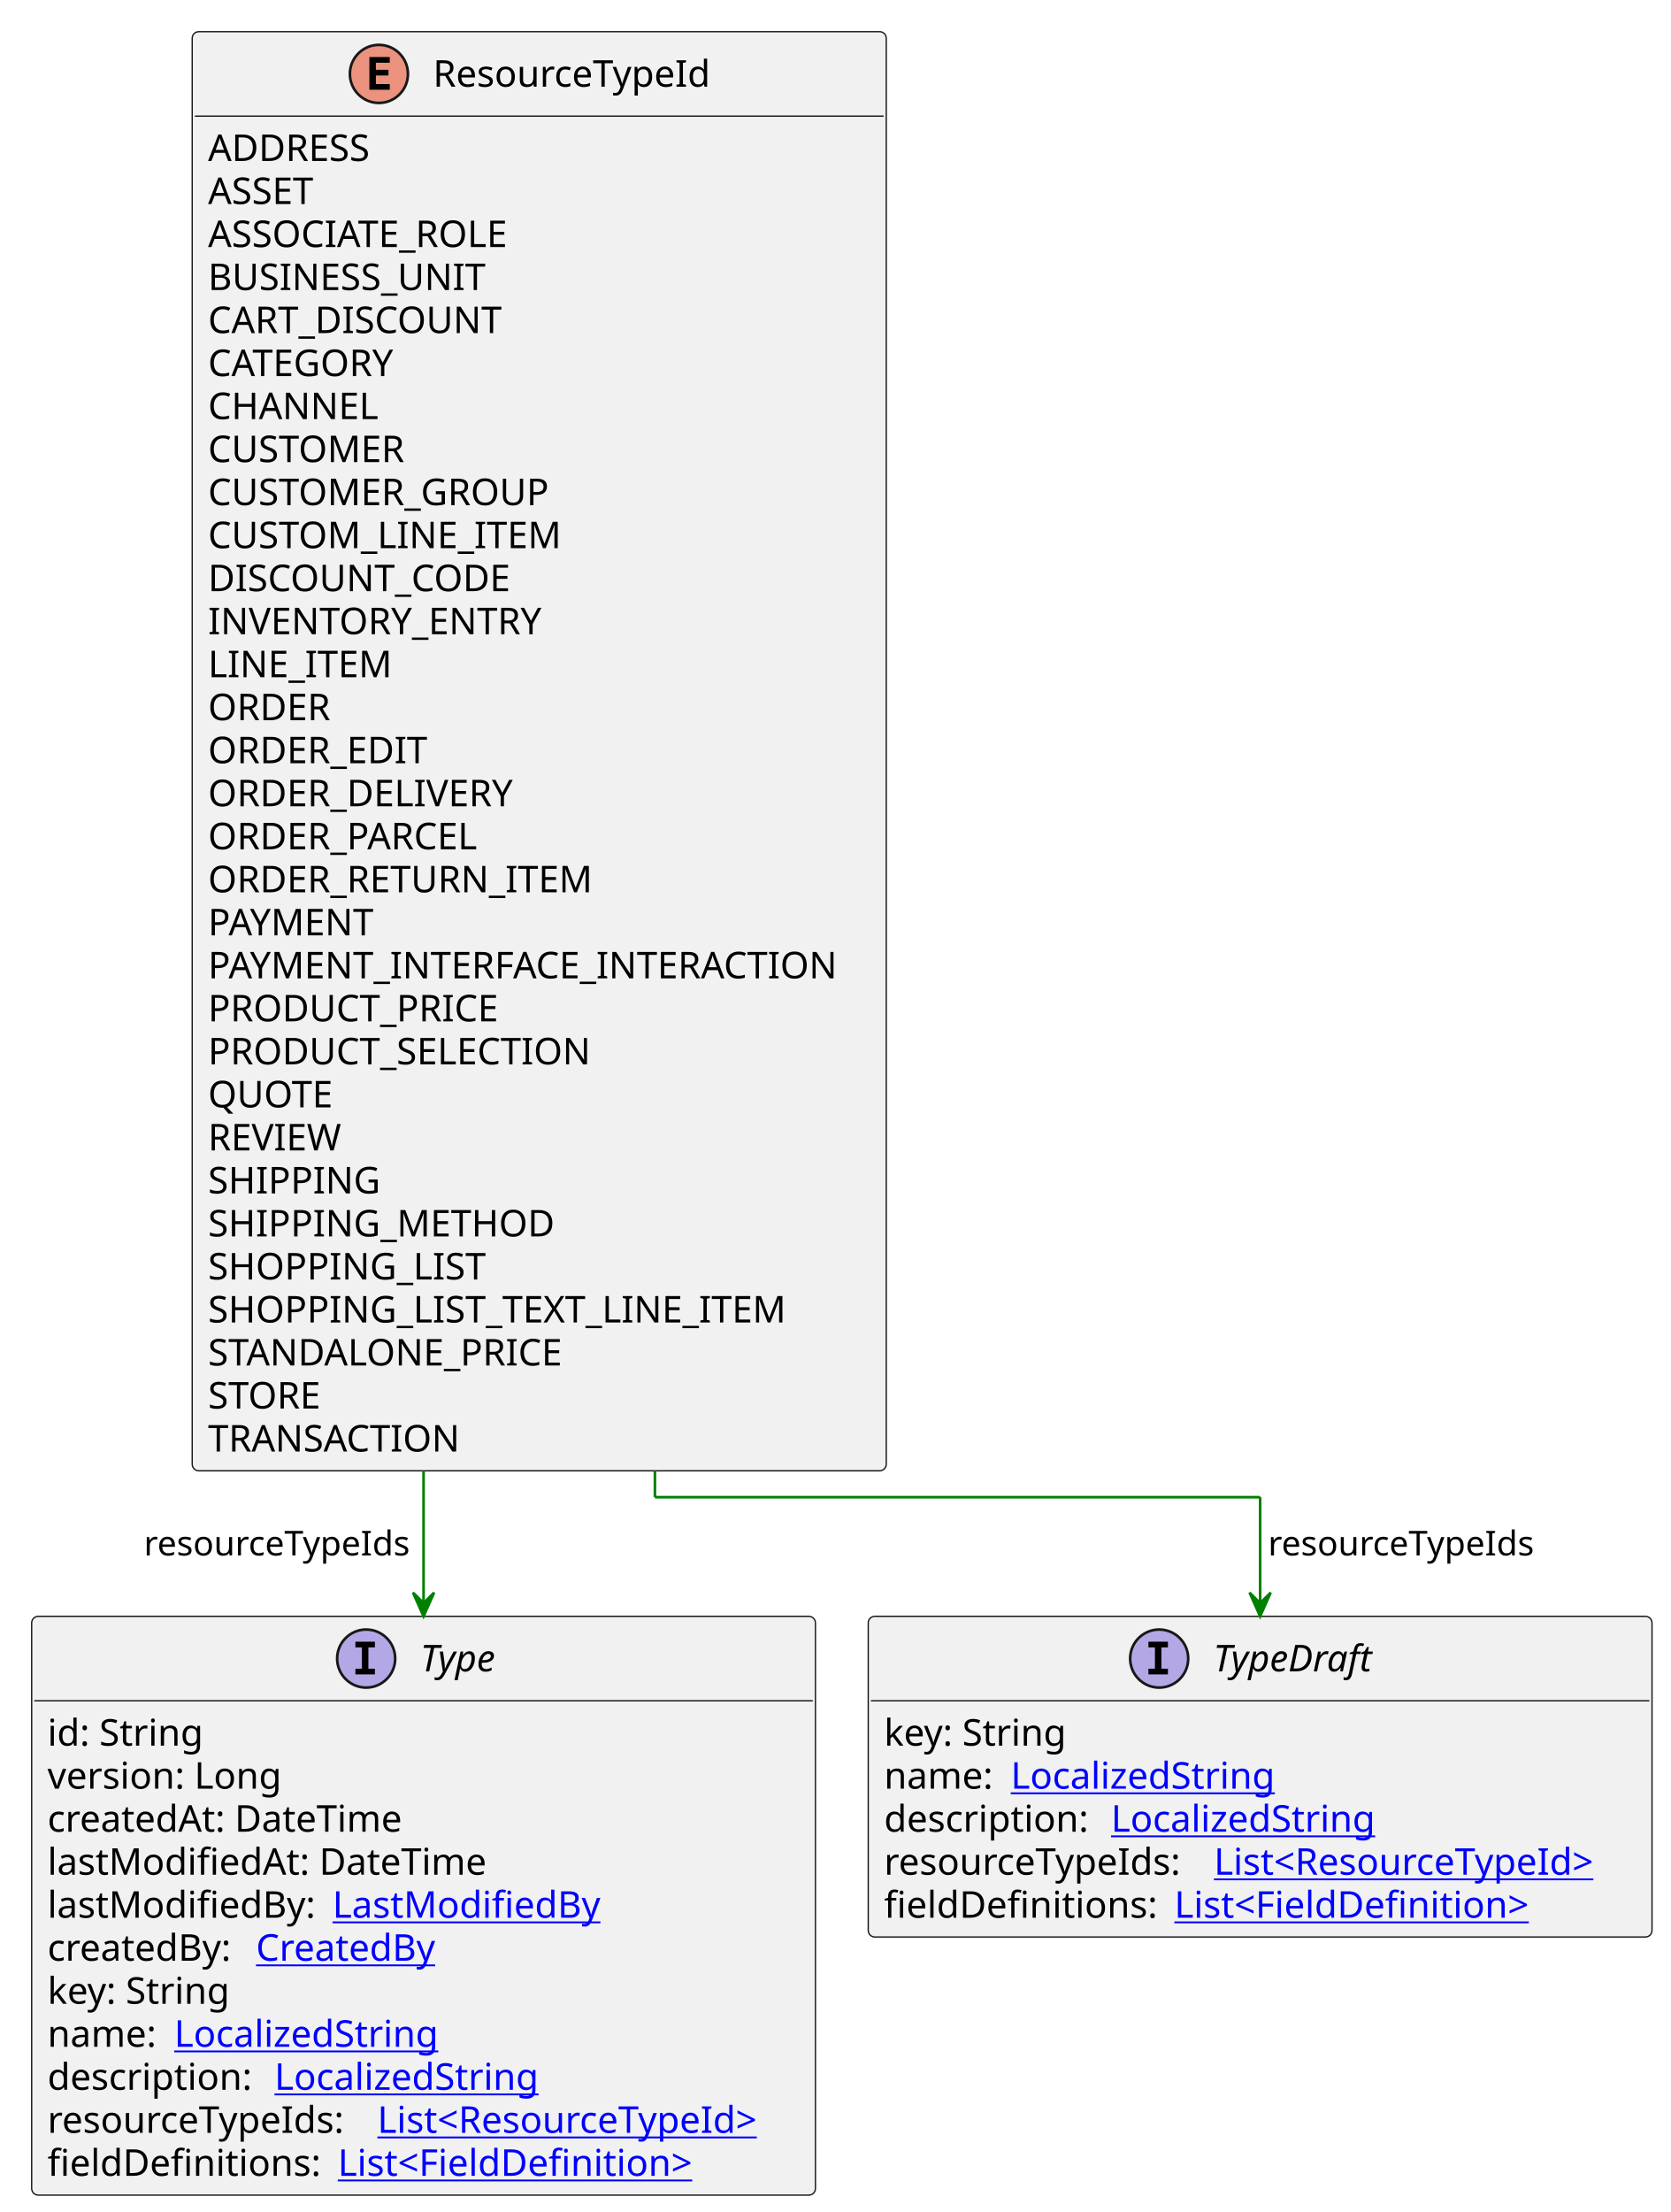
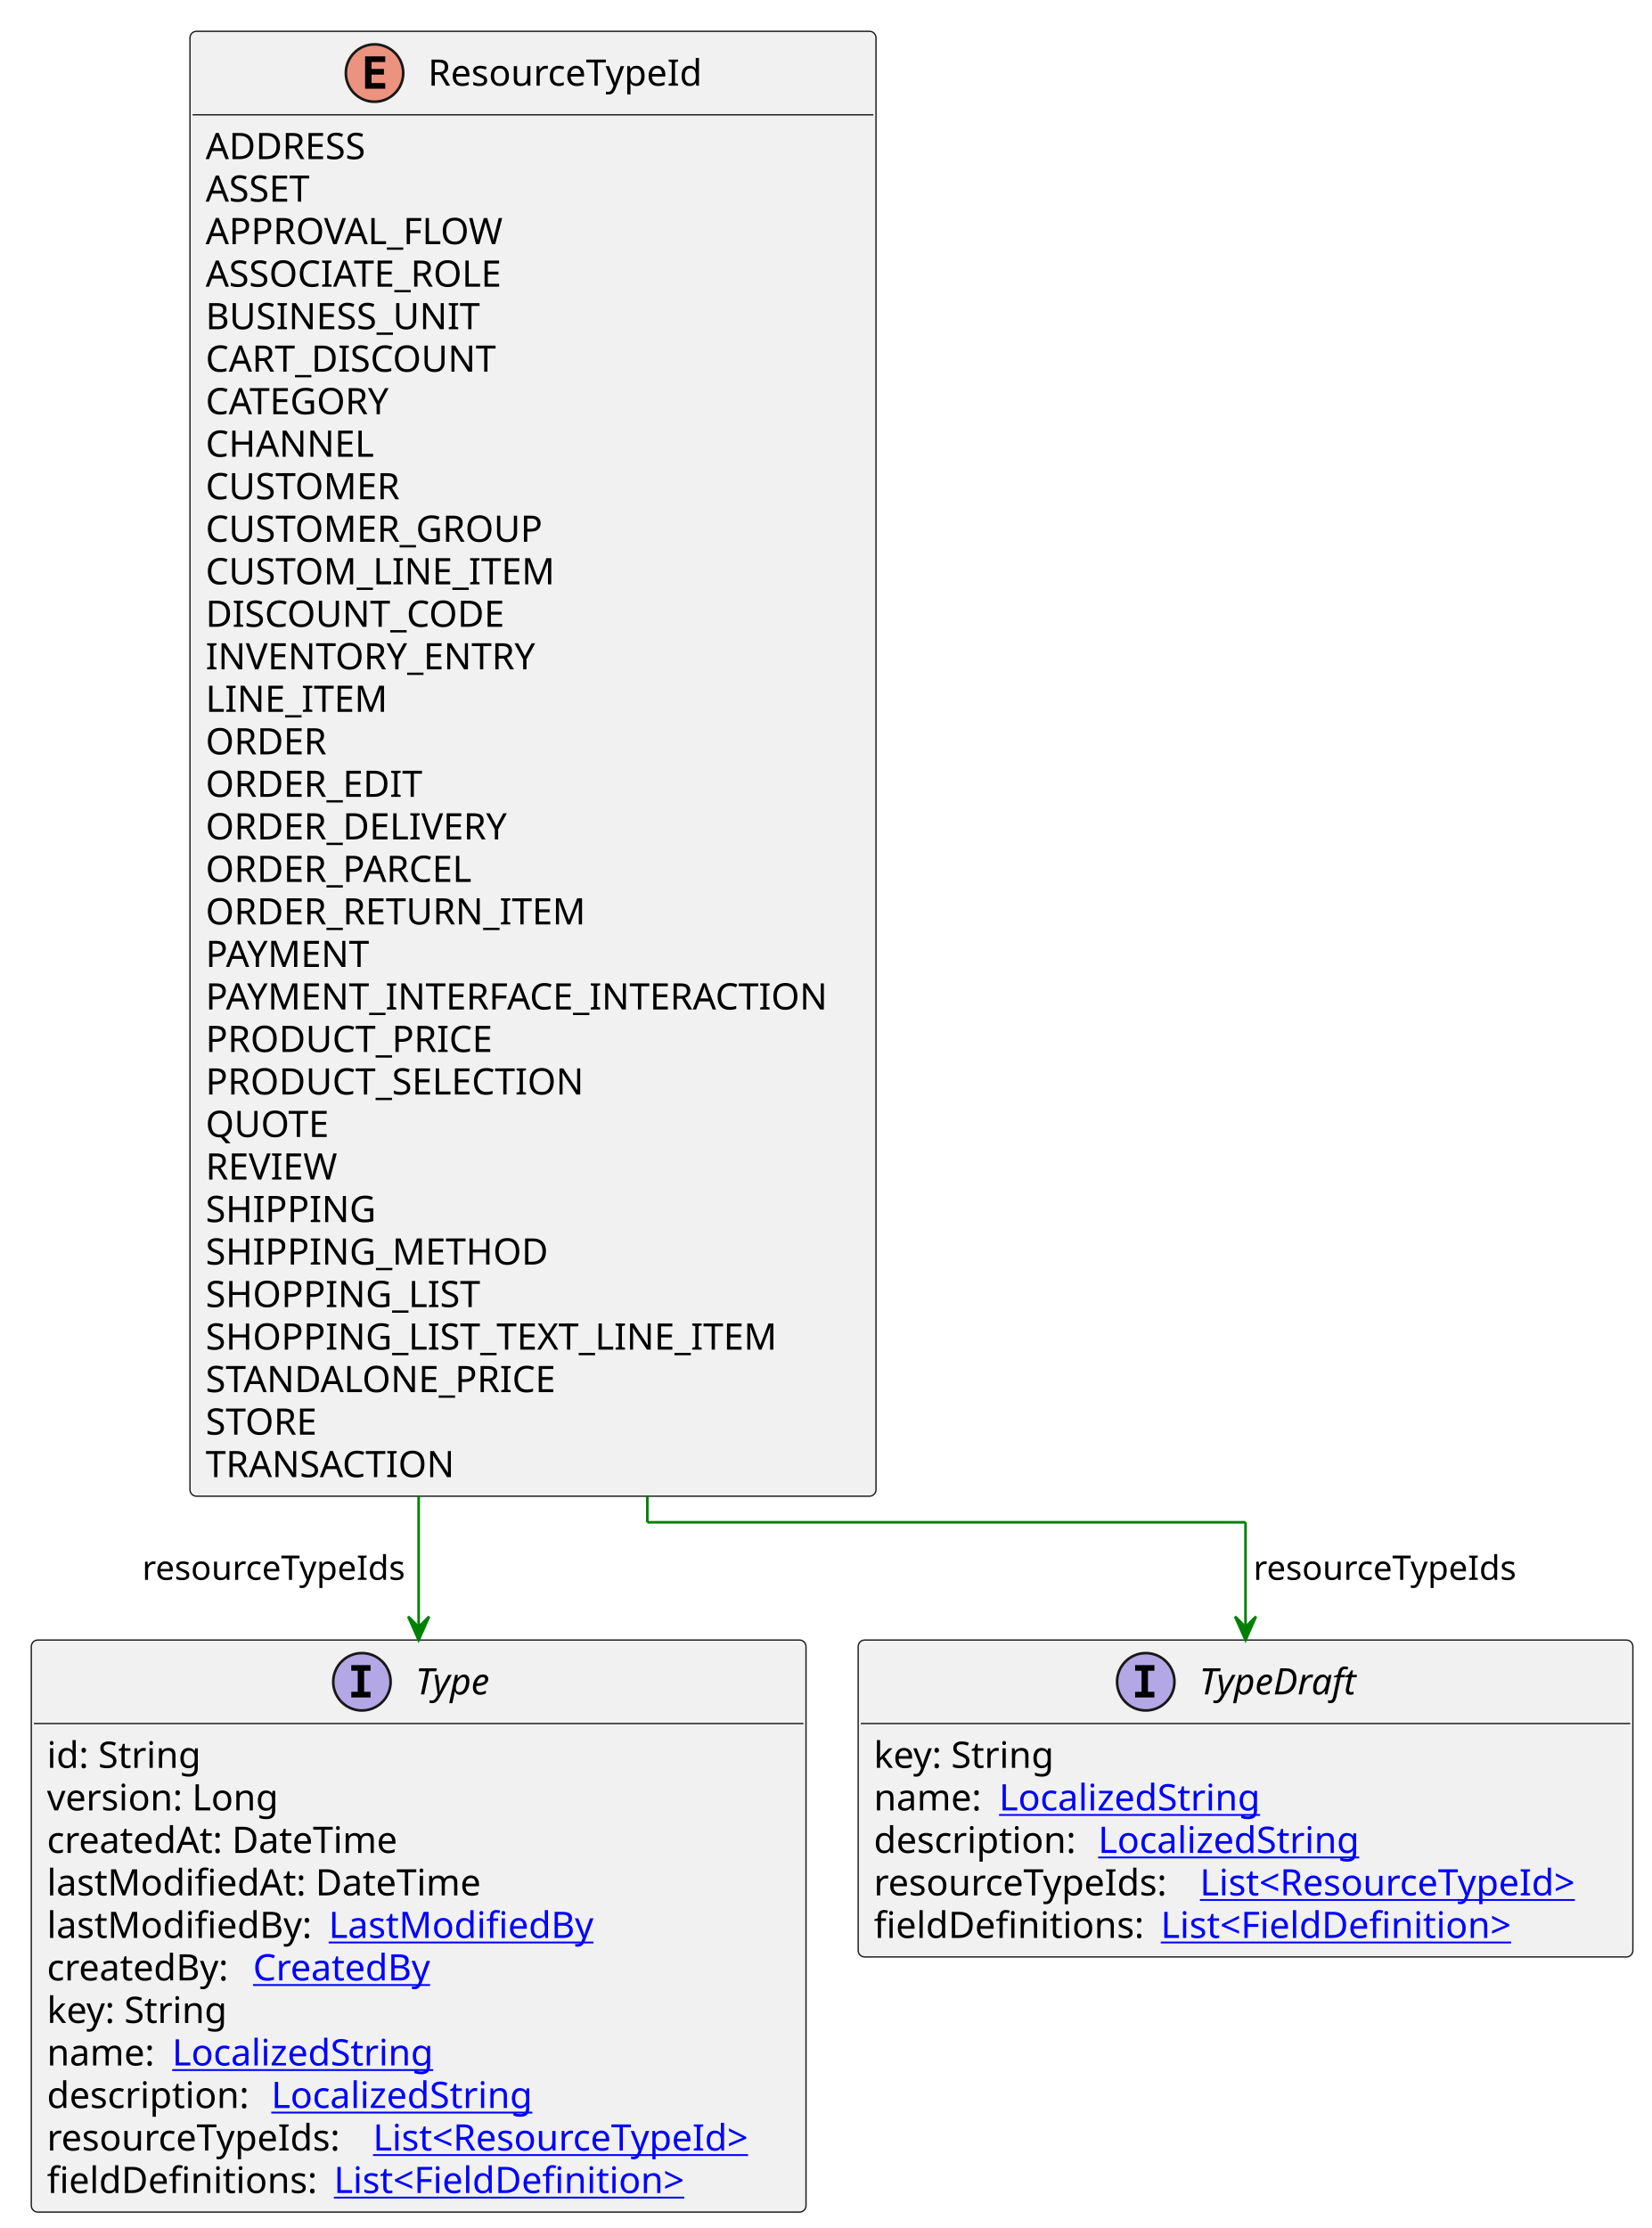
- <svg xmlns="http://www.w3.org/2000/svg" xmlns:xlink="http://www.w3.org/1999/xlink" contentStyleType="text/css" height="838px" preserveAspectRatio="none" style="width:633px;height:838px;background:#FFFFFF;" version="1.1" viewBox="0 0 633 838" width="633px" zoomAndPan="magnify">
+ <svg xmlns="http://www.w3.org/2000/svg" xmlns:xlink="http://www.w3.org/1999/xlink" contentStyleType="text/css" height="854px" preserveAspectRatio="none" style="width:633px;height:854px;background:#FFFFFF;" version="1.1" viewBox="0 0 633 854" width="633px" zoomAndPan="magnify">
  <defs />
  <g>
    <g id="elem_ResourceTypeId">
-       <rect codeLine="3" fill="#F1F1F1" height="545.203" id="ResourceTypeId" rx="2.5" ry="2.5" style="stroke:#181818;stroke-width:0.5;" width="263" x="72.833" y="12" />
+       <rect codeLine="3" fill="#F1F1F1" height="561.5" id="ResourceTypeId" rx="2.5" ry="2.5" style="stroke:#181818;stroke-width:0.5;" width="263" x="72.833" y="12" />
      <ellipse cx="143.583" cy="28" fill="#EB937F" rx="11" ry="11" style="stroke:#181818;stroke-width:1.0;" />
      <path d="M147.693,34 L139.974,34 L139.974,21.609 L147.693,21.609 L147.693,23.766 L142.427,23.766 L142.427,26.438 L147.193,26.438 L147.193,28.594 L142.427,28.594 L142.427,31.844 L147.693,31.844 L147.693,34 Z " fill="#000000" />
      <text fill="#000000" font-family="sans-serif" font-size="14" lengthAdjust="spacing" textLength="113" x="164.083" y="32.847">ResourceTypeId</text>
      <line style="stroke:#181818;stroke-width:0.5;" x1="73.833" x2="334.833" y1="44" y2="44" />
      <text fill="#000000" font-family="sans-serif" font-size="14" lengthAdjust="spacing" textLength="68" x="78.833" y="60.995">ADDRESS</text>
      <text fill="#000000" font-family="sans-serif" font-size="14" lengthAdjust="spacing" textLength="45" x="78.833" y="77.292">ASSET</text>
-       <text fill="#000000" font-family="sans-serif" font-size="14" lengthAdjust="spacing" textLength="122" x="78.833" y="93.589">ASSOCIATE_ROLE</text>
-       <text fill="#000000" font-family="sans-serif" font-size="14" lengthAdjust="spacing" textLength="108" x="78.833" y="109.886">BUSINESS_UNIT</text>
-       <text fill="#000000" font-family="sans-serif" font-size="14" lengthAdjust="spacing" textLength="118" x="78.833" y="126.183">CART_DISCOUNT</text>
-       <text fill="#000000" font-family="sans-serif" font-size="14" lengthAdjust="spacing" textLength="78" x="78.833" y="142.48">CATEGORY</text>
-       <text fill="#000000" font-family="sans-serif" font-size="14" lengthAdjust="spacing" textLength="65" x="78.833" y="158.776">CHANNEL</text>
-       <text fill="#000000" font-family="sans-serif" font-size="14" lengthAdjust="spacing" textLength="80" x="78.833" y="175.073">CUSTOMER</text>
-       <text fill="#000000" font-family="sans-serif" font-size="14" lengthAdjust="spacing" textLength="138" x="78.833" y="191.37">CUSTOMER_GROUP</text>
-       <text fill="#000000" font-family="sans-serif" font-size="14" lengthAdjust="spacing" textLength="137" x="78.833" y="207.667">CUSTOM_LINE_ITEM</text>
-       <text fill="#000000" font-family="sans-serif" font-size="14" lengthAdjust="spacing" textLength="121" x="78.833" y="223.964">DISCOUNT_CODE</text>
-       <text fill="#000000" font-family="sans-serif" font-size="14" lengthAdjust="spacing" textLength="134" x="78.833" y="240.261">INVENTORY_ENTRY</text>
-       <text fill="#000000" font-family="sans-serif" font-size="14" lengthAdjust="spacing" textLength="69" x="78.833" y="256.558">LINE_ITEM</text>
-       <text fill="#000000" font-family="sans-serif" font-size="14" lengthAdjust="spacing" textLength="51" x="78.833" y="272.854">ORDER</text>
-       <text fill="#000000" font-family="sans-serif" font-size="14" lengthAdjust="spacing" textLength="90" x="78.833" y="289.151">ORDER_EDIT</text>
-       <text fill="#000000" font-family="sans-serif" font-size="14" lengthAdjust="spacing" textLength="125" x="78.833" y="305.448">ORDER_DELIVERY</text>
-       <text fill="#000000" font-family="sans-serif" font-size="14" lengthAdjust="spacing" textLength="112" x="78.833" y="321.745">ORDER_PARCEL</text>
-       <text fill="#000000" font-family="sans-serif" font-size="14" lengthAdjust="spacing" textLength="156" x="78.833" y="338.042">ORDER_RETURN_ITEM</text>
-       <text fill="#000000" font-family="sans-serif" font-size="14" lengthAdjust="spacing" textLength="67" x="78.833" y="354.339">PAYMENT</text>
-       <text fill="#000000" font-family="sans-serif" font-size="14" lengthAdjust="spacing" textLength="251" x="78.833" y="370.636">PAYMENT_INTERFACE_INTERACTION</text>
-       <text fill="#000000" font-family="sans-serif" font-size="14" lengthAdjust="spacing" textLength="118" x="78.833" y="386.933">PRODUCT_PRICE</text>
-       <text fill="#000000" font-family="sans-serif" font-size="14" lengthAdjust="spacing" textLength="154" x="78.833" y="403.229">PRODUCT_SELECTION</text>
-       <text fill="#000000" font-family="sans-serif" font-size="14" lengthAdjust="spacing" textLength="50" x="78.833" y="419.526">QUOTE</text>
-       <text fill="#000000" font-family="sans-serif" font-size="14" lengthAdjust="spacing" textLength="53" x="78.833" y="435.823">REVIEW</text>
-       <text fill="#000000" font-family="sans-serif" font-size="14" lengthAdjust="spacing" textLength="64" x="78.833" y="452.12">SHIPPING</text>
-       <text fill="#000000" font-family="sans-serif" font-size="14" lengthAdjust="spacing" textLength="133" x="78.833" y="468.417">SHIPPING_METHOD</text>
-       <text fill="#000000" font-family="sans-serif" font-size="14" lengthAdjust="spacing" textLength="107" x="78.833" y="484.714">SHOPPING_LIST</text>
-       <text fill="#000000" font-family="sans-serif" font-size="14" lengthAdjust="spacing" textLength="226" x="78.833" y="501.011">SHOPPING_LIST_TEXT_LINE_ITEM</text>
-       <text fill="#000000" font-family="sans-serif" font-size="14" lengthAdjust="spacing" textLength="142" x="78.833" y="517.308">STANDALONE_PRICE</text>
-       <text fill="#000000" font-family="sans-serif" font-size="14" lengthAdjust="spacing" textLength="48" x="78.833" y="533.605">STORE</text>
-       <text fill="#000000" font-family="sans-serif" font-size="14" lengthAdjust="spacing" textLength="99" x="78.833" y="549.901">TRANSACTION</text>
+       <text fill="#000000" font-family="sans-serif" font-size="14" lengthAdjust="spacing" textLength="119" x="78.833" y="93.589">APPROVAL_FLOW</text>
+       <text fill="#000000" font-family="sans-serif" font-size="14" lengthAdjust="spacing" textLength="122" x="78.833" y="109.886">ASSOCIATE_ROLE</text>
+       <text fill="#000000" font-family="sans-serif" font-size="14" lengthAdjust="spacing" textLength="108" x="78.833" y="126.183">BUSINESS_UNIT</text>
+       <text fill="#000000" font-family="sans-serif" font-size="14" lengthAdjust="spacing" textLength="118" x="78.833" y="142.48">CART_DISCOUNT</text>
+       <text fill="#000000" font-family="sans-serif" font-size="14" lengthAdjust="spacing" textLength="78" x="78.833" y="158.776">CATEGORY</text>
+       <text fill="#000000" font-family="sans-serif" font-size="14" lengthAdjust="spacing" textLength="65" x="78.833" y="175.073">CHANNEL</text>
+       <text fill="#000000" font-family="sans-serif" font-size="14" lengthAdjust="spacing" textLength="80" x="78.833" y="191.37">CUSTOMER</text>
+       <text fill="#000000" font-family="sans-serif" font-size="14" lengthAdjust="spacing" textLength="138" x="78.833" y="207.667">CUSTOMER_GROUP</text>
+       <text fill="#000000" font-family="sans-serif" font-size="14" lengthAdjust="spacing" textLength="137" x="78.833" y="223.964">CUSTOM_LINE_ITEM</text>
+       <text fill="#000000" font-family="sans-serif" font-size="14" lengthAdjust="spacing" textLength="121" x="78.833" y="240.261">DISCOUNT_CODE</text>
+       <text fill="#000000" font-family="sans-serif" font-size="14" lengthAdjust="spacing" textLength="134" x="78.833" y="256.558">INVENTORY_ENTRY</text>
+       <text fill="#000000" font-family="sans-serif" font-size="14" lengthAdjust="spacing" textLength="69" x="78.833" y="272.854">LINE_ITEM</text>
+       <text fill="#000000" font-family="sans-serif" font-size="14" lengthAdjust="spacing" textLength="51" x="78.833" y="289.151">ORDER</text>
+       <text fill="#000000" font-family="sans-serif" font-size="14" lengthAdjust="spacing" textLength="90" x="78.833" y="305.448">ORDER_EDIT</text>
+       <text fill="#000000" font-family="sans-serif" font-size="14" lengthAdjust="spacing" textLength="125" x="78.833" y="321.745">ORDER_DELIVERY</text>
+       <text fill="#000000" font-family="sans-serif" font-size="14" lengthAdjust="spacing" textLength="112" x="78.833" y="338.042">ORDER_PARCEL</text>
+       <text fill="#000000" font-family="sans-serif" font-size="14" lengthAdjust="spacing" textLength="156" x="78.833" y="354.339">ORDER_RETURN_ITEM</text>
+       <text fill="#000000" font-family="sans-serif" font-size="14" lengthAdjust="spacing" textLength="67" x="78.833" y="370.636">PAYMENT</text>
+       <text fill="#000000" font-family="sans-serif" font-size="14" lengthAdjust="spacing" textLength="251" x="78.833" y="386.933">PAYMENT_INTERFACE_INTERACTION</text>
+       <text fill="#000000" font-family="sans-serif" font-size="14" lengthAdjust="spacing" textLength="118" x="78.833" y="403.229">PRODUCT_PRICE</text>
+       <text fill="#000000" font-family="sans-serif" font-size="14" lengthAdjust="spacing" textLength="154" x="78.833" y="419.526">PRODUCT_SELECTION</text>
+       <text fill="#000000" font-family="sans-serif" font-size="14" lengthAdjust="spacing" textLength="50" x="78.833" y="435.823">QUOTE</text>
+       <text fill="#000000" font-family="sans-serif" font-size="14" lengthAdjust="spacing" textLength="53" x="78.833" y="452.12">REVIEW</text>
+       <text fill="#000000" font-family="sans-serif" font-size="14" lengthAdjust="spacing" textLength="64" x="78.833" y="468.417">SHIPPING</text>
+       <text fill="#000000" font-family="sans-serif" font-size="14" lengthAdjust="spacing" textLength="133" x="78.833" y="484.714">SHIPPING_METHOD</text>
+       <text fill="#000000" font-family="sans-serif" font-size="14" lengthAdjust="spacing" textLength="107" x="78.833" y="501.011">SHOPPING_LIST</text>
+       <text fill="#000000" font-family="sans-serif" font-size="14" lengthAdjust="spacing" textLength="226" x="78.833" y="517.308">SHOPPING_LIST_TEXT_LINE_ITEM</text>
+       <text fill="#000000" font-family="sans-serif" font-size="14" lengthAdjust="spacing" textLength="142" x="78.833" y="533.605">STANDALONE_PRICE</text>
+       <text fill="#000000" font-family="sans-serif" font-size="14" lengthAdjust="spacing" textLength="48" x="78.833" y="549.901">STORE</text>
+       <text fill="#000000" font-family="sans-serif" font-size="14" lengthAdjust="spacing" textLength="99" x="78.833" y="566.198">TRANSACTION</text>
    </g>
    <a href="Type.svg" target="_top" title="Type.svg" xlink:actuate="onRequest" xlink:href="Type.svg" xlink:show="new" xlink:title="Type.svg" xlink:type="simple">
      <g id="elem_Type">
-         <rect codeLine="36" fill="#F1F1F1" height="219.266" id="Type" rx="2.5" ry="2.5" style="stroke:#181818;stroke-width:0.5;" width="297" x="12" y="612.336" />
-         <ellipse cx="138.75" cy="628.336" fill="#B4A7E5" rx="11" ry="11" style="stroke:#181818;stroke-width:1.0;" />
-         <path d="M134.672,624.102 L134.672,621.945 L142.062,621.945 L142.062,624.102 L139.594,624.102 L139.594,632.18 L142.062,632.18 L142.062,634.336 L134.672,634.336 L134.672,632.18 L137.141,632.18 L137.141,624.102 L134.672,624.102 Z " fill="#000000" />
-         <text fill="#000000" font-family="sans-serif" font-size="14" font-style="italic" lengthAdjust="spacing" textLength="35" x="159.25" y="633.183">Type</text>
-         <line style="stroke:#181818;stroke-width:0.5;" x1="13" x2="308" y1="644.336" y2="644.336" />
-         <text fill="#000000" font-family="sans-serif" font-size="14" lengthAdjust="spacing" textLength="61" x="18" y="661.331">id: String</text>
-         <text fill="#000000" font-family="sans-serif" font-size="14" lengthAdjust="spacing" textLength="93" x="18" y="677.628">version: Long</text>
-         <text fill="#000000" font-family="sans-serif" font-size="14" lengthAdjust="spacing" textLength="143" x="18" y="693.925">createdAt: DateTime</text>
-         <text fill="#000000" font-family="sans-serif" font-size="14" lengthAdjust="spacing" textLength="172" x="18" y="710.222">lastModifiedAt: DateTime</text>
-         <text fill="#000000" font-family="sans-serif" font-size="14" lengthAdjust="spacing" textLength="104" x="18" y="726.519">lastModifiedBy:</text>
+         <rect codeLine="37" fill="#F1F1F1" height="219.266" id="Type" rx="2.5" ry="2.5" style="stroke:#181818;stroke-width:0.5;" width="297" x="12" y="628.633" />
+         <ellipse cx="138.75" cy="644.633" fill="#B4A7E5" rx="11" ry="11" style="stroke:#181818;stroke-width:1.0;" />
+         <path d="M134.672,640.398 L134.672,638.242 L142.062,638.242 L142.062,640.398 L139.594,640.398 L139.594,648.477 L142.062,648.477 L142.062,650.633 L134.672,650.633 L134.672,648.477 L137.141,648.477 L137.141,640.398 L134.672,640.398 Z " fill="#000000" />
+         <text fill="#000000" font-family="sans-serif" font-size="14" font-style="italic" lengthAdjust="spacing" textLength="35" x="159.25" y="649.48">Type</text>
+         <line style="stroke:#181818;stroke-width:0.5;" x1="13" x2="308" y1="660.633" y2="660.633" />
+         <text fill="#000000" font-family="sans-serif" font-size="14" lengthAdjust="spacing" textLength="61" x="18" y="677.628">id: String</text>
+         <text fill="#000000" font-family="sans-serif" font-size="14" lengthAdjust="spacing" textLength="93" x="18" y="693.925">version: Long</text>
+         <text fill="#000000" font-family="sans-serif" font-size="14" lengthAdjust="spacing" textLength="143" x="18" y="710.222">createdAt: DateTime</text>
+         <text fill="#000000" font-family="sans-serif" font-size="14" lengthAdjust="spacing" textLength="172" x="18" y="726.519">lastModifiedAt: DateTime</text>
+         <text fill="#000000" font-family="sans-serif" font-size="14" lengthAdjust="spacing" textLength="104" x="18" y="742.815">lastModifiedBy:</text>
        <a href="LastModifiedBy.svg" target="_top" title="LastModifiedBy.svg" xlink:actuate="onRequest" xlink:href="LastModifiedBy.svg" xlink:show="new" xlink:title="LastModifiedBy.svg" xlink:type="simple">
-           <text fill="#0000FF" font-family="sans-serif" font-size="14" lengthAdjust="spacing" text-decoration="underline" textLength="103" x="126" y="726.519">LastModifiedBy</text>
+           <text fill="#0000FF" font-family="sans-serif" font-size="14" lengthAdjust="spacing" text-decoration="underline" textLength="103" x="126" y="742.815">LastModifiedBy</text>
        </a>
-         <text fill="#000000" font-family="sans-serif" font-size="14" lengthAdjust="spacing" textLength="75" x="18" y="742.815">createdBy:</text>
+         <text fill="#000000" font-family="sans-serif" font-size="14" lengthAdjust="spacing" textLength="75" x="18" y="759.112">createdBy:</text>
        <a href="CreatedBy.svg" target="_top" title="CreatedBy.svg" xlink:actuate="onRequest" xlink:href="CreatedBy.svg" xlink:show="new" xlink:title="CreatedBy.svg" xlink:type="simple">
-           <text fill="#0000FF" font-family="sans-serif" font-size="14" lengthAdjust="spacing" text-decoration="underline" textLength="72" x="97" y="742.815">CreatedBy</text>
+           <text fill="#0000FF" font-family="sans-serif" font-size="14" lengthAdjust="spacing" text-decoration="underline" textLength="72" x="97" y="759.112">CreatedBy</text>
        </a>
-         <text fill="#000000" font-family="sans-serif" font-size="14" lengthAdjust="spacing" textLength="73" x="18" y="759.112">key: String</text>
-         <text fill="#000000" font-family="sans-serif" font-size="14" lengthAdjust="spacing" textLength="44" x="18" y="775.409">name:</text>
+         <text fill="#000000" font-family="sans-serif" font-size="14" lengthAdjust="spacing" textLength="73" x="18" y="775.409">key: String</text>
+         <text fill="#000000" font-family="sans-serif" font-size="14" lengthAdjust="spacing" textLength="44" x="18" y="791.706">name:</text>
        <a href="LocalizedString.svg" target="_top" title="LocalizedString.svg" xlink:actuate="onRequest" xlink:href="LocalizedString.svg" xlink:show="new" xlink:title="LocalizedString.svg" xlink:type="simple">
-           <text fill="#0000FF" font-family="sans-serif" font-size="14" lengthAdjust="spacing" text-decoration="underline" textLength="104" x="66" y="775.409">LocalizedString</text>
+           <text fill="#0000FF" font-family="sans-serif" font-size="14" lengthAdjust="spacing" text-decoration="underline" textLength="104" x="66" y="791.706">LocalizedString</text>
        </a>
-         <text fill="#000000" font-family="sans-serif" font-size="14" lengthAdjust="spacing" textLength="82" x="18" y="791.706">description:</text>
+         <text fill="#000000" font-family="sans-serif" font-size="14" lengthAdjust="spacing" textLength="82" x="18" y="808.003">description:</text>
        <a href="LocalizedString.svg" target="_top" title="LocalizedString.svg" xlink:actuate="onRequest" xlink:href="LocalizedString.svg" xlink:show="new" xlink:title="LocalizedString.svg" xlink:type="simple">
-           <text fill="#0000FF" font-family="sans-serif" font-size="14" lengthAdjust="spacing" text-decoration="underline" textLength="104" x="104" y="791.706">LocalizedString</text>
+           <text fill="#0000FF" font-family="sans-serif" font-size="14" lengthAdjust="spacing" text-decoration="underline" textLength="104" x="104" y="808.003">LocalizedString</text>
        </a>
-         <text fill="#000000" font-family="sans-serif" font-size="14" lengthAdjust="spacing" textLength="121" x="18" y="808.003">resourceTypeIds:</text>
+         <text fill="#000000" font-family="sans-serif" font-size="14" lengthAdjust="spacing" textLength="121" x="18" y="824.3">resourceTypeIds:</text>
        <a href="ResourceTypeId.svg" target="_top" title="ResourceTypeId.svg" xlink:actuate="onRequest" xlink:href="ResourceTypeId.svg" xlink:show="new" xlink:title="ResourceTypeId.svg" xlink:type="simple">
-           <text fill="#0000FF" font-family="sans-serif" font-size="14" lengthAdjust="spacing" text-decoration="underline" textLength="160" x="143" y="808.003">List&lt;ResourceTypeId&gt;</text>
+           <text fill="#0000FF" font-family="sans-serif" font-size="14" lengthAdjust="spacing" text-decoration="underline" textLength="160" x="143" y="824.3">List&lt;ResourceTypeId&gt;</text>
        </a>
-         <text fill="#000000" font-family="sans-serif" font-size="14" lengthAdjust="spacing" textLength="106" x="18" y="824.3">fieldDefinitions:</text>
+         <text fill="#000000" font-family="sans-serif" font-size="14" lengthAdjust="spacing" textLength="106" x="18" y="840.597">fieldDefinitions:</text>
        <a href="FieldDefinition.svg" target="_top" title="FieldDefinition.svg" xlink:actuate="onRequest" xlink:href="FieldDefinition.svg" xlink:show="new" xlink:title="FieldDefinition.svg" xlink:type="simple">
-           <text fill="#0000FF" font-family="sans-serif" font-size="14" lengthAdjust="spacing" text-decoration="underline" textLength="144" x="128" y="824.3">List&lt;FieldDefinition&gt;</text>
+           <text fill="#0000FF" font-family="sans-serif" font-size="14" lengthAdjust="spacing" text-decoration="underline" textLength="144" x="128" y="840.597">List&lt;FieldDefinition&gt;</text>
        </a>
      </g>
    </a>
    <a href="TypeDraft.svg" target="_top" title="TypeDraft.svg" xlink:actuate="onRequest" xlink:href="TypeDraft.svg" xlink:show="new" xlink:title="TypeDraft.svg" xlink:type="simple">
      <g id="elem_TypeDraft">
-         <rect codeLine="49" fill="#F1F1F1" height="121.484" id="TypeDraft" rx="2.5" ry="2.5" style="stroke:#181818;stroke-width:0.5;" width="297" x="329" y="612.336" />
-         <ellipse cx="439.25" cy="628.336" fill="#B4A7E5" rx="11" ry="11" style="stroke:#181818;stroke-width:1.0;" />
-         <path d="M435.172,624.102 L435.172,621.945 L442.562,621.945 L442.562,624.102 L440.094,624.102 L440.094,632.18 L442.562,632.18 L442.562,634.336 L435.172,634.336 L435.172,632.18 L437.641,632.18 L437.641,624.102 L435.172,624.102 Z " fill="#000000" />
-         <text fill="#000000" font-family="sans-serif" font-size="14" font-style="italic" lengthAdjust="spacing" textLength="68" x="459.75" y="633.183">TypeDraft</text>
-         <line style="stroke:#181818;stroke-width:0.5;" x1="330" x2="625" y1="644.336" y2="644.336" />
-         <text fill="#000000" font-family="sans-serif" font-size="14" lengthAdjust="spacing" textLength="73" x="335" y="661.331">key: String</text>
-         <text fill="#000000" font-family="sans-serif" font-size="14" lengthAdjust="spacing" textLength="44" x="335" y="677.628">name:</text>
+         <rect codeLine="50" fill="#F1F1F1" height="121.484" id="TypeDraft" rx="2.5" ry="2.5" style="stroke:#181818;stroke-width:0.5;" width="297" x="329" y="628.633" />
+         <ellipse cx="439.25" cy="644.633" fill="#B4A7E5" rx="11" ry="11" style="stroke:#181818;stroke-width:1.0;" />
+         <path d="M435.172,640.398 L435.172,638.242 L442.562,638.242 L442.562,640.398 L440.094,640.398 L440.094,648.477 L442.562,648.477 L442.562,650.633 L435.172,650.633 L435.172,648.477 L437.641,648.477 L437.641,640.398 L435.172,640.398 Z " fill="#000000" />
+         <text fill="#000000" font-family="sans-serif" font-size="14" font-style="italic" lengthAdjust="spacing" textLength="68" x="459.75" y="649.48">TypeDraft</text>
+         <line style="stroke:#181818;stroke-width:0.5;" x1="330" x2="625" y1="660.633" y2="660.633" />
+         <text fill="#000000" font-family="sans-serif" font-size="14" lengthAdjust="spacing" textLength="73" x="335" y="677.628">key: String</text>
+         <text fill="#000000" font-family="sans-serif" font-size="14" lengthAdjust="spacing" textLength="44" x="335" y="693.925">name:</text>
        <a href="LocalizedString.svg" target="_top" title="LocalizedString.svg" xlink:actuate="onRequest" xlink:href="LocalizedString.svg" xlink:show="new" xlink:title="LocalizedString.svg" xlink:type="simple">
-           <text fill="#0000FF" font-family="sans-serif" font-size="14" lengthAdjust="spacing" text-decoration="underline" textLength="104" x="383" y="677.628">LocalizedString</text>
+           <text fill="#0000FF" font-family="sans-serif" font-size="14" lengthAdjust="spacing" text-decoration="underline" textLength="104" x="383" y="693.925">LocalizedString</text>
        </a>
-         <text fill="#000000" font-family="sans-serif" font-size="14" lengthAdjust="spacing" textLength="82" x="335" y="693.925">description:</text>
+         <text fill="#000000" font-family="sans-serif" font-size="14" lengthAdjust="spacing" textLength="82" x="335" y="710.222">description:</text>
        <a href="LocalizedString.svg" target="_top" title="LocalizedString.svg" xlink:actuate="onRequest" xlink:href="LocalizedString.svg" xlink:show="new" xlink:title="LocalizedString.svg" xlink:type="simple">
-           <text fill="#0000FF" font-family="sans-serif" font-size="14" lengthAdjust="spacing" text-decoration="underline" textLength="104" x="421" y="693.925">LocalizedString</text>
+           <text fill="#0000FF" font-family="sans-serif" font-size="14" lengthAdjust="spacing" text-decoration="underline" textLength="104" x="421" y="710.222">LocalizedString</text>
        </a>
-         <text fill="#000000" font-family="sans-serif" font-size="14" lengthAdjust="spacing" textLength="121" x="335" y="710.222">resourceTypeIds:</text>
+         <text fill="#000000" font-family="sans-serif" font-size="14" lengthAdjust="spacing" textLength="121" x="335" y="726.519">resourceTypeIds:</text>
        <a href="ResourceTypeId.svg" target="_top" title="ResourceTypeId.svg" xlink:actuate="onRequest" xlink:href="ResourceTypeId.svg" xlink:show="new" xlink:title="ResourceTypeId.svg" xlink:type="simple">
-           <text fill="#0000FF" font-family="sans-serif" font-size="14" lengthAdjust="spacing" text-decoration="underline" textLength="160" x="460" y="710.222">List&lt;ResourceTypeId&gt;</text>
+           <text fill="#0000FF" font-family="sans-serif" font-size="14" lengthAdjust="spacing" text-decoration="underline" textLength="160" x="460" y="726.519">List&lt;ResourceTypeId&gt;</text>
        </a>
-         <text fill="#000000" font-family="sans-serif" font-size="14" lengthAdjust="spacing" textLength="106" x="335" y="726.519">fieldDefinitions:</text>
+         <text fill="#000000" font-family="sans-serif" font-size="14" lengthAdjust="spacing" textLength="106" x="335" y="742.815">fieldDefinitions:</text>
        <a href="FieldDefinition.svg" target="_top" title="FieldDefinition.svg" xlink:actuate="onRequest" xlink:href="FieldDefinition.svg" xlink:show="new" xlink:title="FieldDefinition.svg" xlink:type="simple">
-           <text fill="#0000FF" font-family="sans-serif" font-size="14" lengthAdjust="spacing" text-decoration="underline" textLength="144" x="445" y="726.519">List&lt;FieldDefinition&gt;</text>
+           <text fill="#0000FF" font-family="sans-serif" font-size="14" lengthAdjust="spacing" text-decoration="underline" textLength="144" x="445" y="742.815">List&lt;FieldDefinition&gt;</text>
        </a>
      </g>
    </a>
-     <line style="stroke:#008000;stroke-width:1.0;" x1="160.5" x2="160.5" y1="557.203" y2="612.336" />
-     <polygon fill="#008000" points="160.5,612.336,164.5,603.336,160.5,607.336,156.5,603.336,160.5,612.336" style="stroke:#008000;stroke-width:1.0;" />
-     <text fill="#000000" font-family="sans-serif" font-size="13" lengthAdjust="spacing" textLength="104" x="54.5" y="589.27">resourceTypeIds</text>
-     <line style="stroke:#008000;stroke-width:1.0;" x1="248.167" x2="248.167" y1="557.203" y2="567.203" />
-     <line style="stroke:#008000;stroke-width:1.0;" x1="248.167" x2="477.5" y1="567.203" y2="567.203" />
-     <line style="stroke:#008000;stroke-width:1.0;" x1="477.5" x2="477.5" y1="567.203" y2="612.336" />
-     <polygon fill="#008000" points="477.5,612.336,481.5,603.336,477.5,607.336,473.5,603.336,477.5,612.336" style="stroke:#008000;stroke-width:1.0;" />
-     <text fill="#000000" font-family="sans-serif" font-size="13" lengthAdjust="spacing" textLength="104" x="480.5" y="589.27">resourceTypeIds</text>
+     <line style="stroke:#008000;stroke-width:1.0;" x1="160.5" x2="160.5" y1="573.5" y2="628.633" />
+     <polygon fill="#008000" points="160.5,628.633,164.5,619.633,160.5,623.633,156.5,619.633,160.5,628.633" style="stroke:#008000;stroke-width:1.0;" />
+     <text fill="#000000" font-family="sans-serif" font-size="13" lengthAdjust="spacing" textLength="104" x="54.5" y="605.567">resourceTypeIds</text>
+     <line style="stroke:#008000;stroke-width:1.0;" x1="248.167" x2="248.167" y1="573.5" y2="583.5" />
+     <line style="stroke:#008000;stroke-width:1.0;" x1="248.167" x2="477.5" y1="583.5" y2="583.5" />
+     <line style="stroke:#008000;stroke-width:1.0;" x1="477.5" x2="477.5" y1="583.5" y2="628.633" />
+     <polygon fill="#008000" points="477.5,628.633,481.5,619.633,477.5,623.633,473.5,619.633,477.5,628.633" style="stroke:#008000;stroke-width:1.0;" />
+     <text fill="#000000" font-family="sans-serif" font-size="13" lengthAdjust="spacing" textLength="104" x="480.5" y="605.567">resourceTypeIds</text>
  </g>
</svg>
